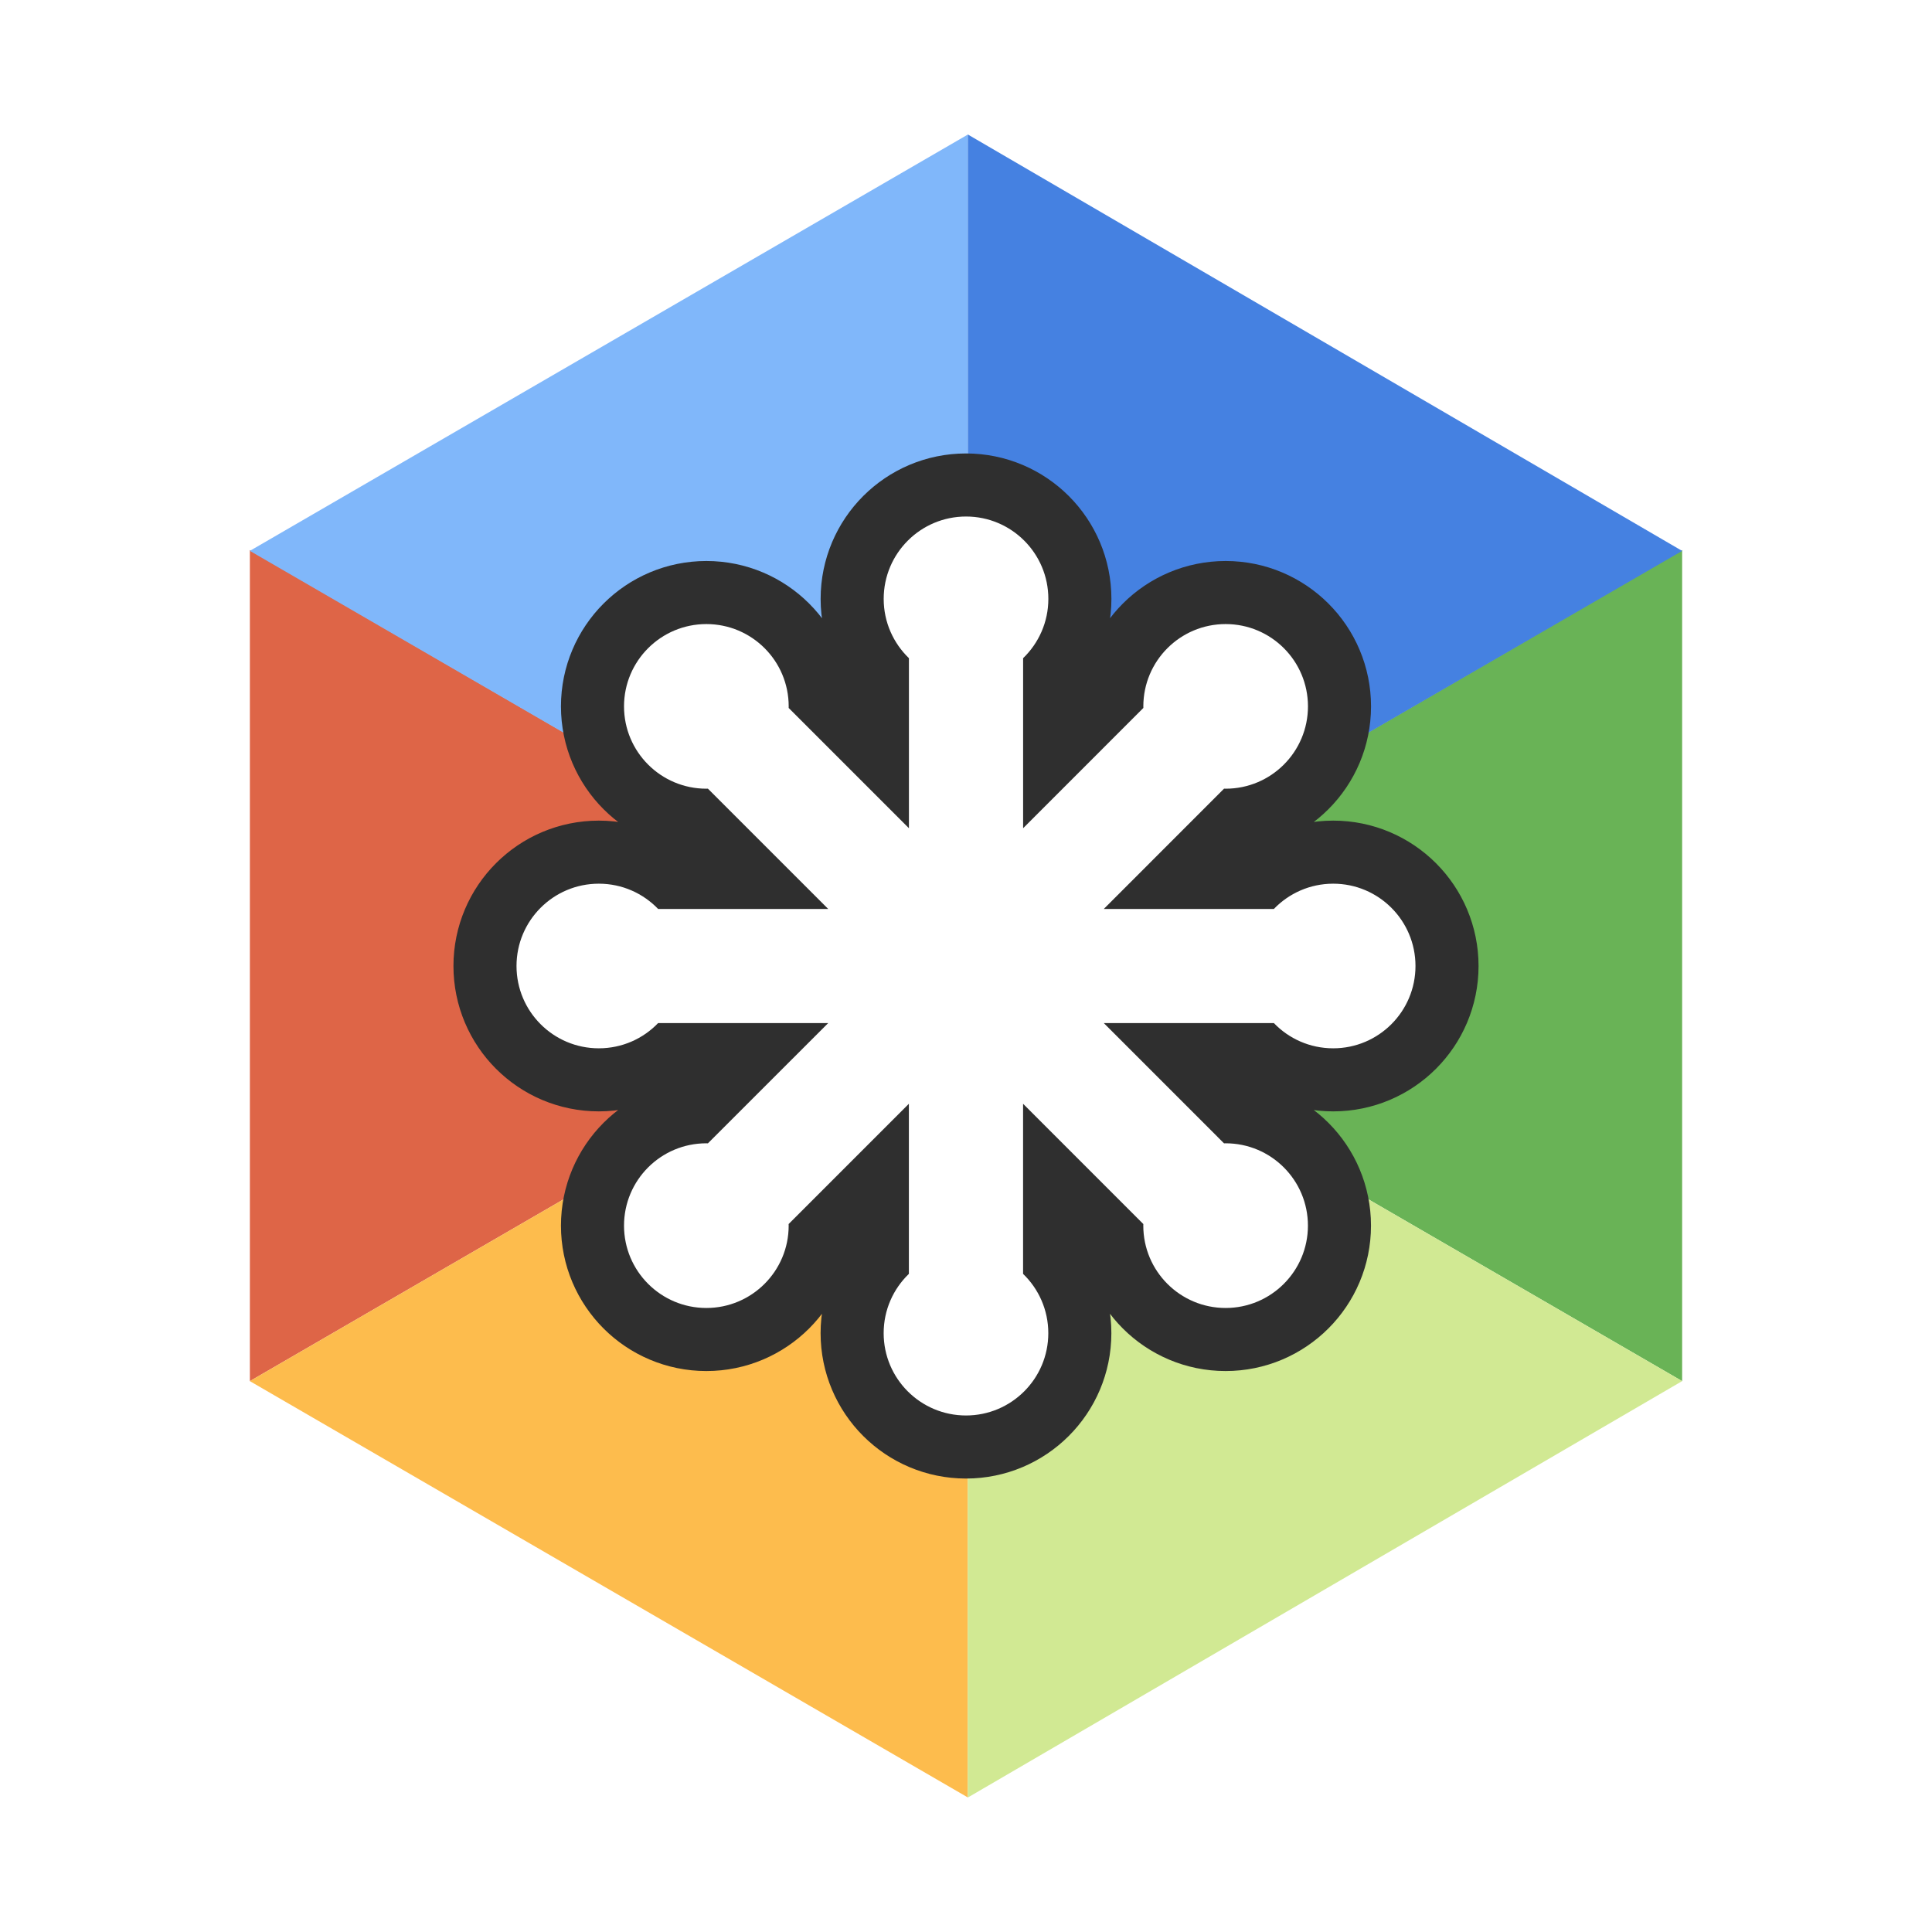
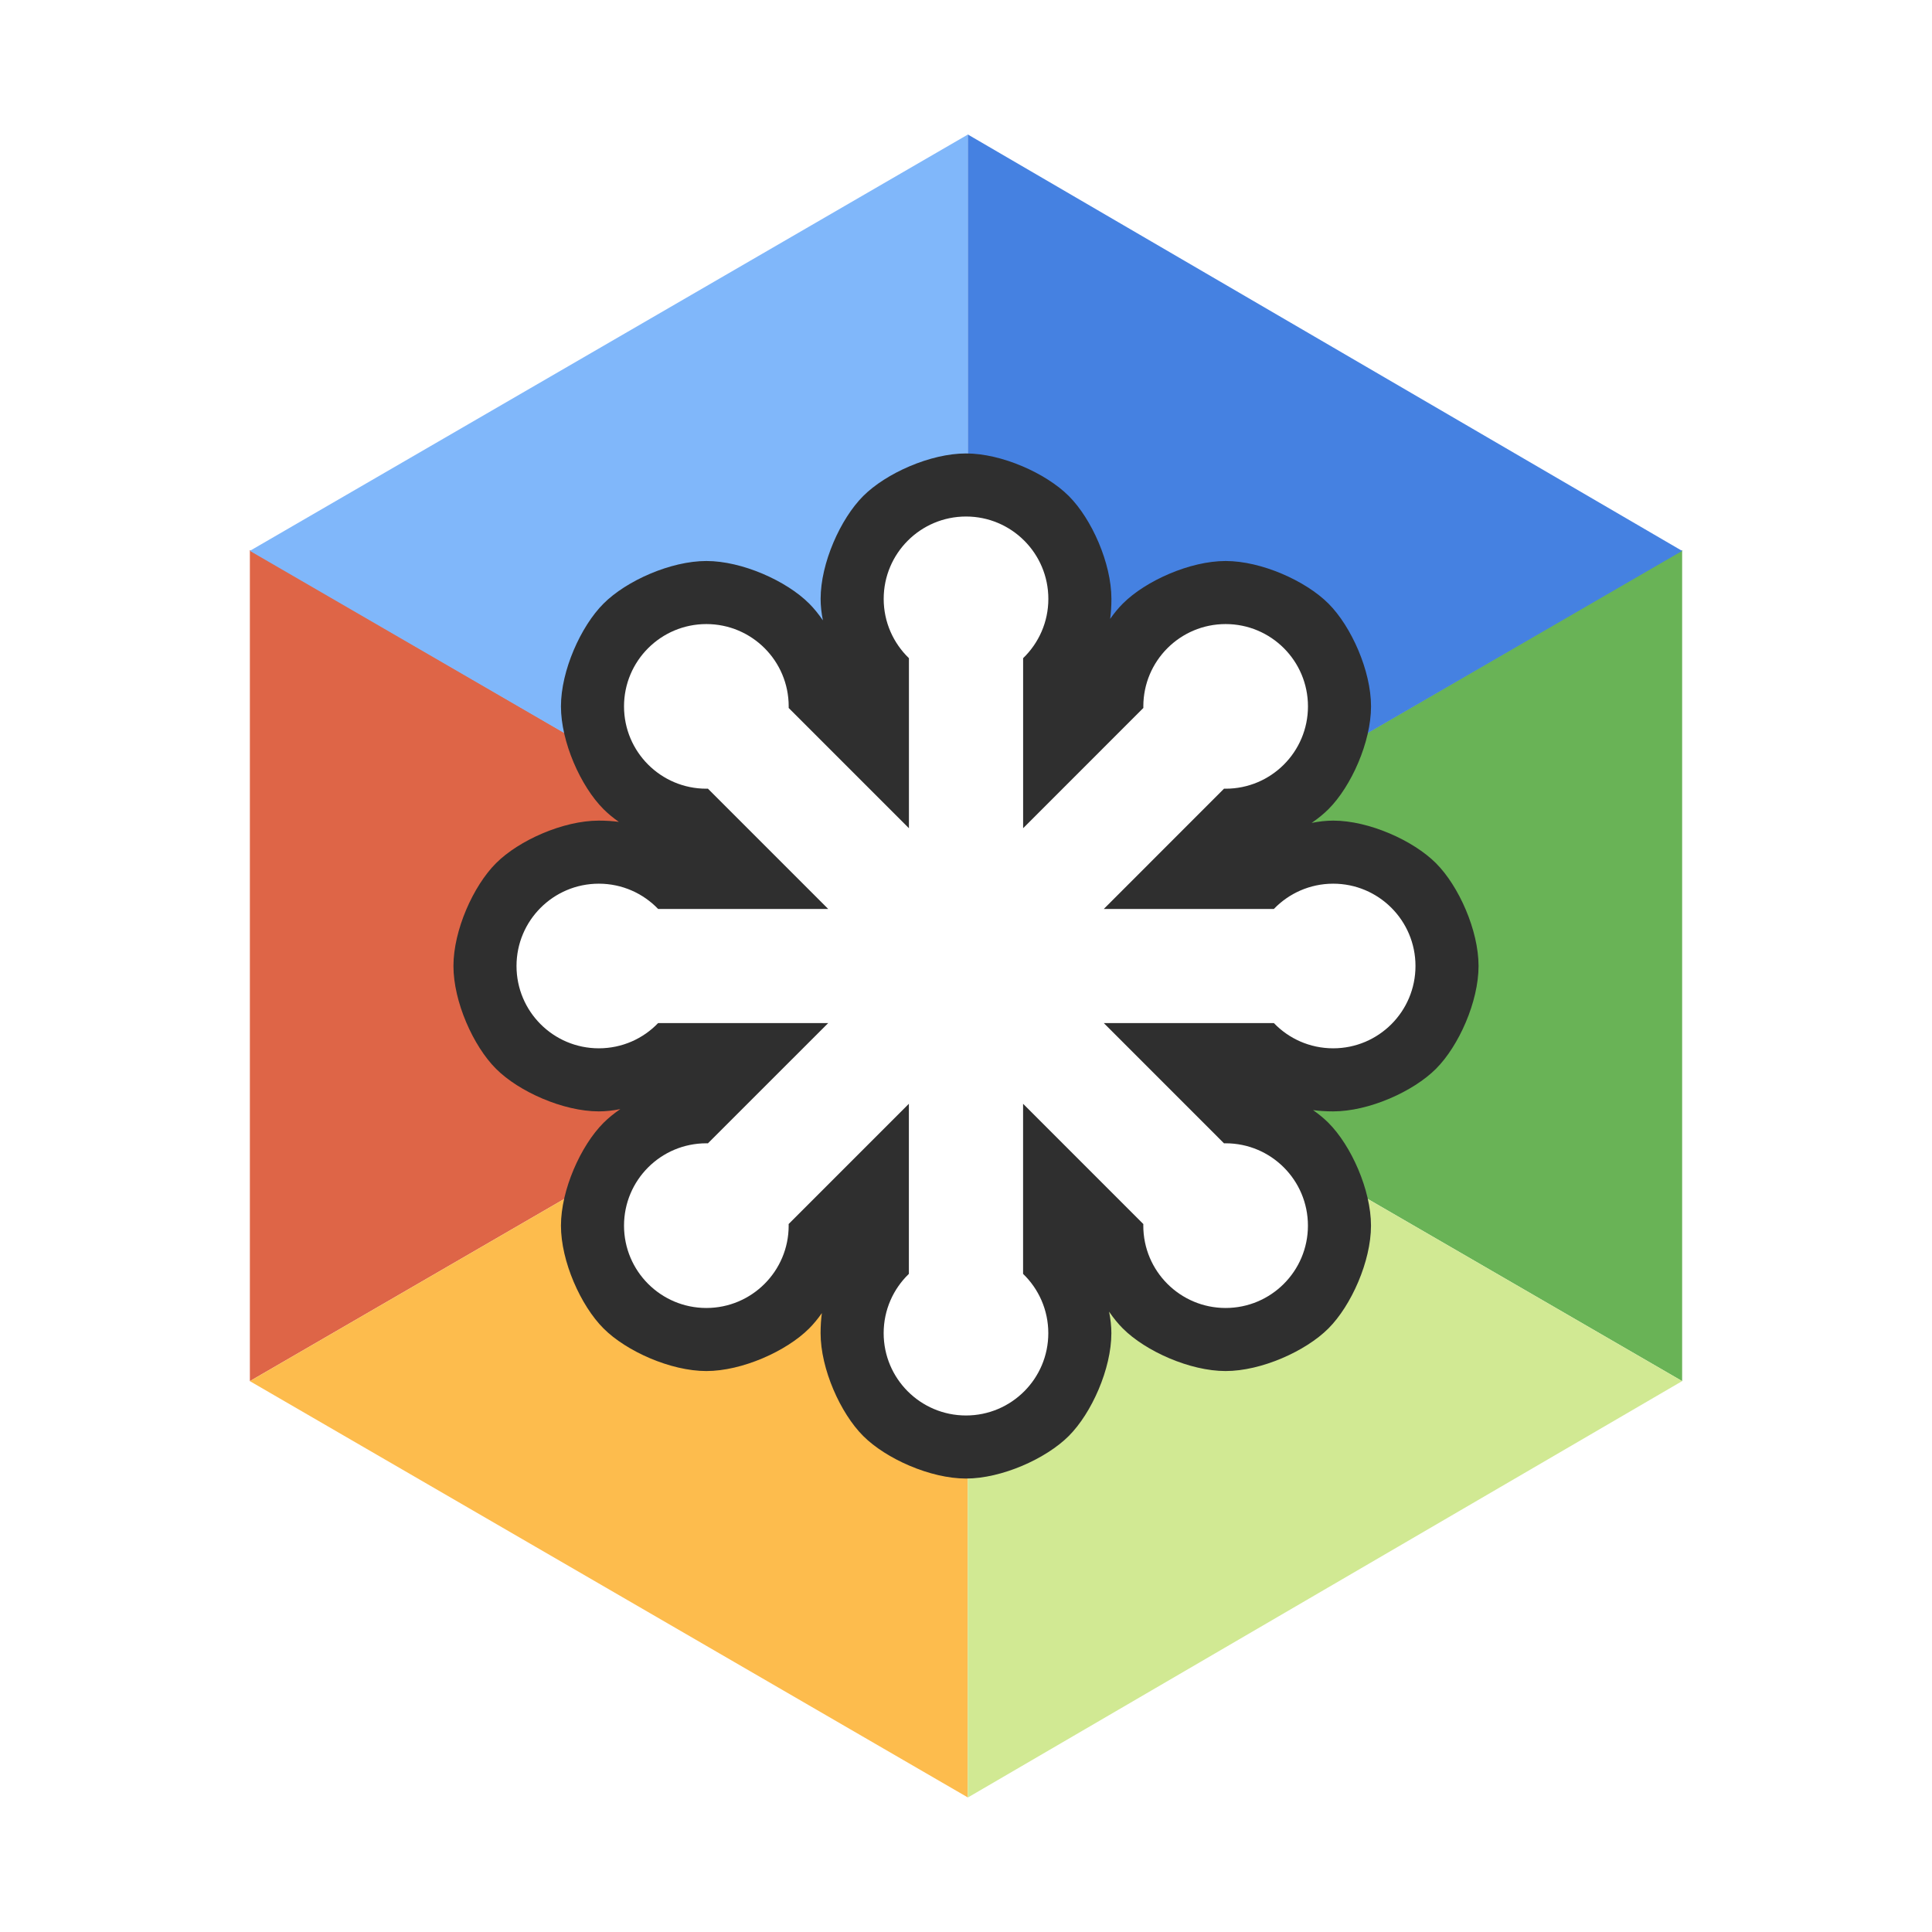
<svg xmlns="http://www.w3.org/2000/svg" width="1024px" height="1024px" viewBox="0 0 1024 1024">
  <g>
    <g transform="matrix(1, 0, 0, 1, -0.009985, -0.086926)">
      <path d="M 132.446 732.109 L 132.446 291.613 L 335.279 409.478 L 335.279 614.581 L 132.446 732.109 Z" style="fill: rgb(222, 101, 71);" />
      <path d="M 512.985 952.772 L 512.985 722.474 L 335.246 614.587 L 132.436 732.113 L 512.985 952.772 Z" style="fill: rgb(253, 188, 77);" />
      <path d="M 688.748 291.613 L 688.748 732.109 L 891.581 614.244 L 891.581 409.141 L 688.748 291.613 Z" transform="matrix(-1, 0, 0, -1, 1580.329, 1023.722)" style="fill: rgb(105, 179, 86);" />
      <path d="M 891.584 614.587 L 891.584 844.918 L 715.811 952.805 L 512.985 835.296 L 891.584 614.587 Z" style="fill: rgb(209, 233, 147);" transform="matrix(-1, 0, 0, -1, 1404.569, 1567.392)" />
      <path d="M 512.985 71.402 L 512.985 301.7 L 335.246 409.587 L 132.436 292.061 L 512.985 71.402 Z" style="fill: rgb(128, 183, 250);" />
      <path d="M 891.584 409.587 L 891.584 179.256 L 715.811 71.369 L 512.985 188.878 L 891.584 409.587 Z" transform="matrix(-1, 0, 0, -1, 1404.569, 480.9559)" style="fill: rgb(69, 129, 225);" />
    </g>
    <g transform="matrix(3.215432, 0, 0, 3.215432, -1124.265, -1130.191)">
-       <path d="M 531.594 520.131 L 559.629 520.131 C 562.094 522.697 565.559 524.29 569.407 524.29 C 576.895 524.29 582.97 518.219 582.97 510.721 C 582.97 503.227 576.895 497.153 569.407 497.153 C 565.567 497.153 562.094 498.754 559.629 501.317 L 531.594 501.317 L 551.414 481.489 C 551.504 481.489 551.588 481.496 551.679 481.496 C 559.173 481.496 565.247 475.421 565.247 467.927 C 565.247 460.432 559.173 454.359 551.679 454.359 C 544.184 454.359 538.11 460.432 538.11 467.927 C 538.11 468.011 538.115 468.101 538.115 468.186 L 518.294 488.01 L 518.294 459.981 C 520.854 457.51 522.453 454.047 522.453 450.208 C 522.453 442.703 516.372 436.631 508.884 436.631 C 501.388 436.631 495.311 442.707 495.311 450.208 C 495.311 454.047 496.909 457.51 499.471 459.981 L 499.471 488.01 L 479.648 468.186 C 479.648 468.101 479.652 468.011 479.652 467.927 C 479.652 460.432 473.581 454.359 466.084 454.359 C 458.587 454.359 452.508 460.432 452.508 467.927 C 452.508 475.421 458.581 481.496 466.078 481.496 C 466.164 481.496 466.252 481.489 466.336 481.489 L 486.164 501.317 L 458.128 501.317 C 455.66 498.749 452.194 497.153 448.354 497.153 C 440.86 497.153 434.787 503.227 434.787 510.721 C 434.787 518.219 440.86 524.29 448.354 524.29 C 452.194 524.29 455.665 522.697 458.128 520.131 L 486.164 520.131 L 466.336 539.954 C 466.252 539.954 466.164 539.947 466.078 539.947 C 458.581 539.947 452.508 546.02 452.508 553.522 C 452.508 561.012 458.581 567.092 466.078 567.092 C 473.574 567.092 479.648 561.012 479.648 553.522 C 479.648 553.431 479.641 553.347 479.641 553.258 L 499.463 533.432 L 499.463 561.47 C 496.903 563.935 495.306 567.398 495.306 571.245 C 495.306 578.74 501.384 584.812 508.88 584.812 C 516.368 584.812 522.445 578.74 522.445 571.245 C 522.445 567.404 520.847 563.935 518.288 561.47 L 518.288 533.432 L 538.11 553.258 C 538.11 553.347 538.104 553.426 538.104 553.522 C 538.104 561.012 544.176 567.092 551.672 567.092 C 559.167 567.092 565.241 561.012 565.241 553.522 C 565.241 546.02 559.167 539.947 551.672 539.947 C 551.581 539.947 551.5 539.954 551.409 539.954 Z" style="fill: rgb(255, 255, 255); paint-order: stroke; stroke: rgb(47, 47, 47); stroke-width: 20.791;" />
+       <path d="M 568.619 536.571 C 572.385 540.338 575.637 547.648 575.637 553.522 C 575.637 559.391 572.384 566.699 568.619 570.465 C 564.855 574.231 557.545 577.488 551.672 577.488 C 545.798 577.488 538.489 574.231 534.724 570.465 C 533.941 569.681 533.179 568.743 532.465 567.698 C 532.707 568.903 532.841 570.096 532.841 571.245 C 532.841 577.117 529.586 584.426 525.821 588.191 C 522.055 591.955 514.748 595.208 508.88 595.208 C 503.01 595.208 495.7 591.957 491.934 588.192 C 488.166 584.428 484.91 577.118 484.91 571.245 C 484.91 570.031 484.984 568.939 485.12 567.938 C 484.454 568.887 483.749 569.742 483.026 570.466 C 479.261 574.232 471.951 577.488 466.078 577.488 C 460.204 577.488 452.894 574.232 449.129 570.465 C 445.364 566.699 442.112 559.39 442.112 553.522 C 442.112 547.648 445.364 540.338 449.13 536.571 C 449.914 535.787 450.851 535.025 451.898 534.31 C 450.693 534.552 449.501 534.686 448.354 534.686 C 442.484 534.686 435.175 531.434 431.409 527.668 C 427.644 523.903 424.391 516.593 424.391 510.721 C 424.391 504.85 427.644 497.542 431.409 493.776 C 435.174 490.011 442.483 486.757 448.354 486.757 C 449.567 486.757 450.658 486.831 451.659 486.968 C 450.709 486.301 449.854 485.596 449.131 484.872 C 445.365 481.107 442.112 473.797 442.112 467.927 C 442.112 462.054 445.369 454.744 449.136 450.979 C 452.904 447.214 460.213 443.963 466.084 443.963 C 471.956 443.963 479.265 447.216 483.031 450.982 C 483.814 451.765 484.575 452.702 485.289 453.747 C 485.048 452.545 484.915 451.355 484.915 450.208 C 484.915 444.334 488.169 437.023 491.935 433.256 C 495.702 429.489 503.012 426.235 508.884 426.235 C 514.751 426.235 522.06 429.487 525.827 433.254 C 529.593 437.02 532.849 444.331 532.849 450.208 C 532.849 451.419 532.775 452.508 532.639 453.508 C 533.305 452.558 534.01 451.704 534.733 450.981 C 538.499 447.216 545.808 443.963 551.679 443.963 C 557.55 443.963 564.858 447.216 568.624 450.981 C 572.389 454.747 575.643 462.056 575.643 467.927 C 575.643 473.798 572.39 481.107 568.625 484.872 C 567.84 485.657 566.902 486.419 565.855 487.135 C 567.062 486.892 568.257 486.757 569.407 486.757 C 575.275 486.757 582.583 490.011 586.348 493.777 C 590.112 497.542 593.366 504.85 593.366 510.721 C 593.366 516.594 590.112 523.903 586.348 527.668 C 582.583 531.433 575.275 534.686 569.407 534.686 C 568.188 534.686 567.093 534.612 566.088 534.474 C 567.039 535.141 567.895 535.847 568.619 536.571 Z" style="fill: rgb(47, 47, 47);" />
+       <path d="M 531.594 520.131 L 559.629 520.131 C 562.094 522.697 565.559 524.29 569.407 524.29 C 576.895 524.29 582.97 518.219 582.97 510.721 C 582.97 503.227 576.895 497.153 569.407 497.153 C 565.567 497.153 562.094 498.754 559.629 501.317 L 531.594 501.317 L 551.414 481.489 C 551.504 481.489 551.588 481.496 551.679 481.496 C 559.173 481.496 565.247 475.421 565.247 467.927 C 565.247 460.432 559.173 454.359 551.679 454.359 C 544.184 454.359 538.11 460.432 538.11 467.927 C 538.11 468.011 538.115 468.101 538.115 468.186 L 518.294 488.01 L 518.294 459.981 C 520.854 457.51 522.453 454.047 522.453 450.208 C 522.453 442.703 516.372 436.631 508.884 436.631 C 501.388 436.631 495.311 442.707 495.311 450.208 C 495.311 454.047 496.909 457.51 499.471 459.981 L 499.471 488.01 L 479.648 468.186 C 479.648 468.101 479.652 468.011 479.652 467.927 C 479.652 460.432 473.581 454.359 466.084 454.359 C 458.587 454.359 452.508 460.432 452.508 467.927 C 452.508 475.421 458.581 481.496 466.078 481.496 C 466.164 481.496 466.252 481.489 466.336 481.489 L 486.164 501.317 L 458.128 501.317 C 455.66 498.749 452.194 497.153 448.354 497.153 C 440.86 497.153 434.787 503.227 434.787 510.721 C 434.787 518.219 440.86 524.29 448.354 524.29 C 452.194 524.29 455.665 522.697 458.128 520.131 L 486.164 520.131 L 466.336 539.954 C 466.252 539.954 466.164 539.947 466.078 539.947 C 458.581 539.947 452.508 546.02 452.508 553.522 C 452.508 561.012 458.581 567.092 466.078 567.092 C 473.574 567.092 479.648 561.012 479.648 553.522 C 479.648 553.431 479.641 553.347 479.641 553.258 L 499.463 533.432 L 499.463 561.47 C 496.903 563.935 495.306 567.398 495.306 571.245 C 495.306 578.74 501.384 584.812 508.88 584.812 C 516.368 584.812 522.445 578.74 522.445 571.245 C 522.445 567.404 520.847 563.935 518.288 561.47 L 518.288 533.432 L 538.11 553.258 C 538.11 553.347 538.104 553.426 538.104 553.522 C 538.104 561.012 544.176 567.092 551.672 567.092 C 559.167 567.092 565.241 561.012 565.241 553.522 C 565.241 546.02 559.167 539.947 551.672 539.947 C 551.581 539.947 551.5 539.954 551.409 539.954 Z" style="fill: rgb(255, 255, 255); paint-order: stroke; stroke-width: 20.791;" />
    </g>
  </g>
  <path d="M 510.649 521.464" style="stroke: rgb(0, 0, 0); fill: rgb(255, 255, 255);" />
</svg>
